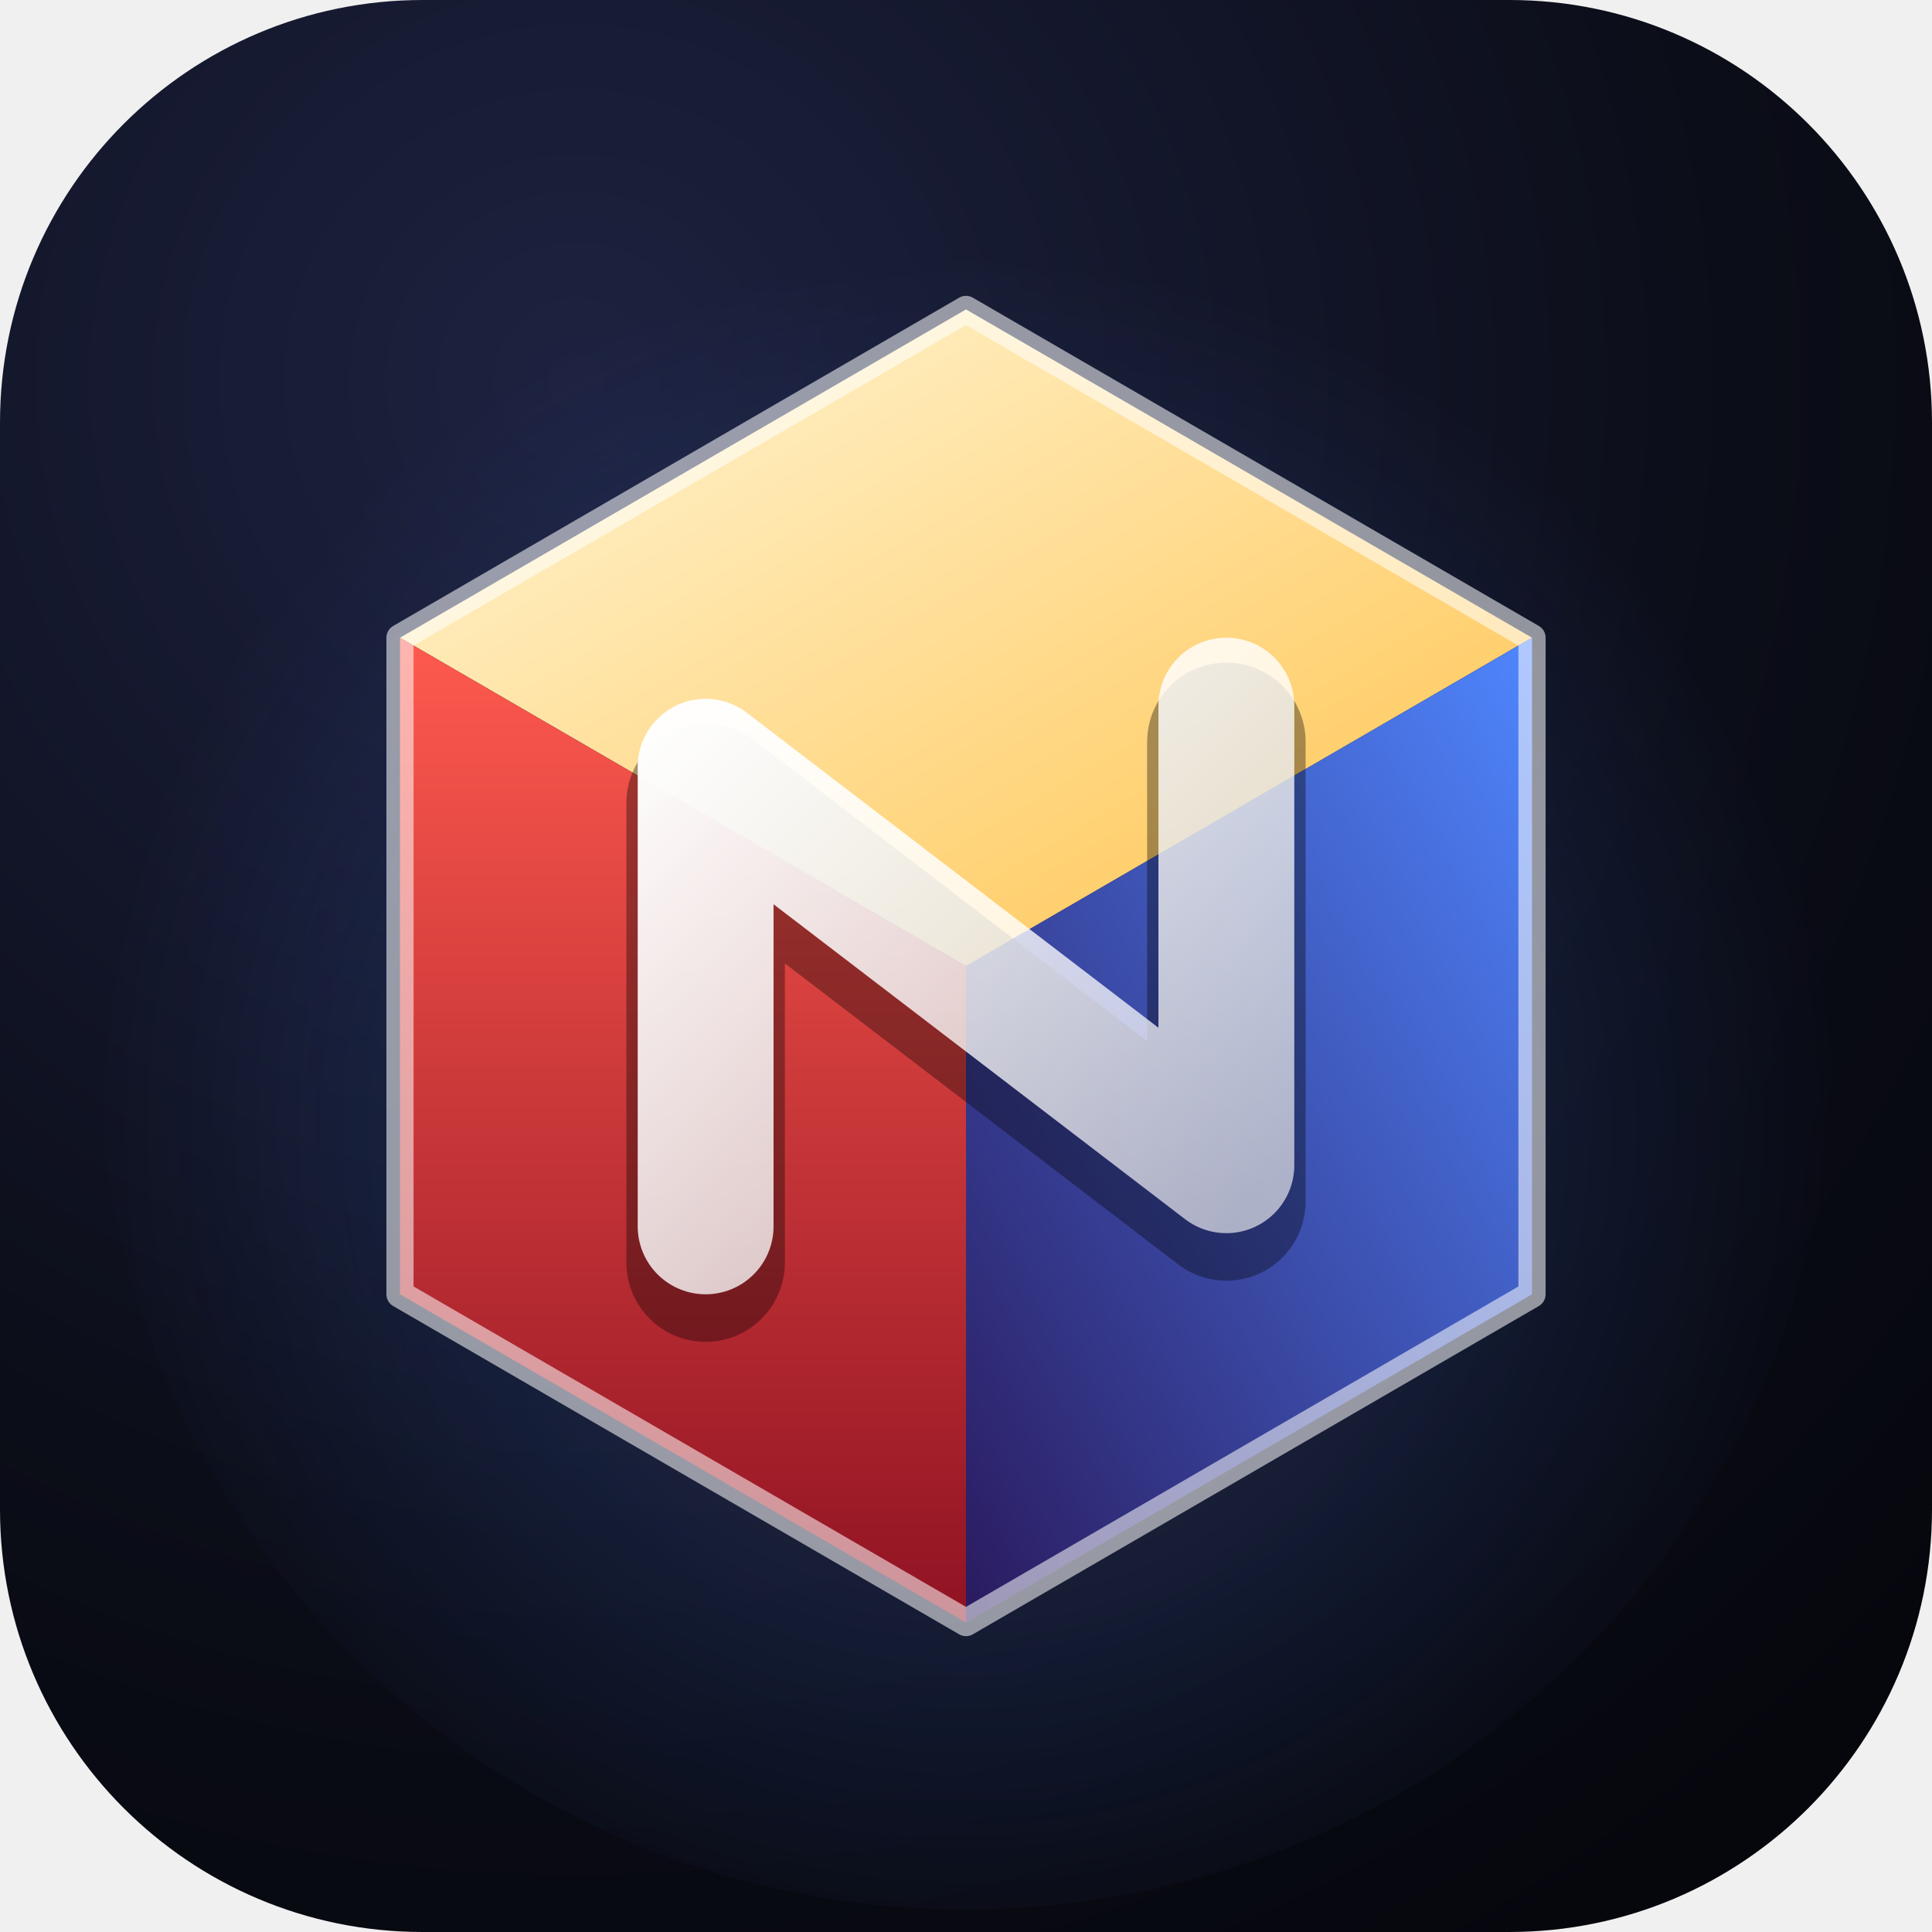
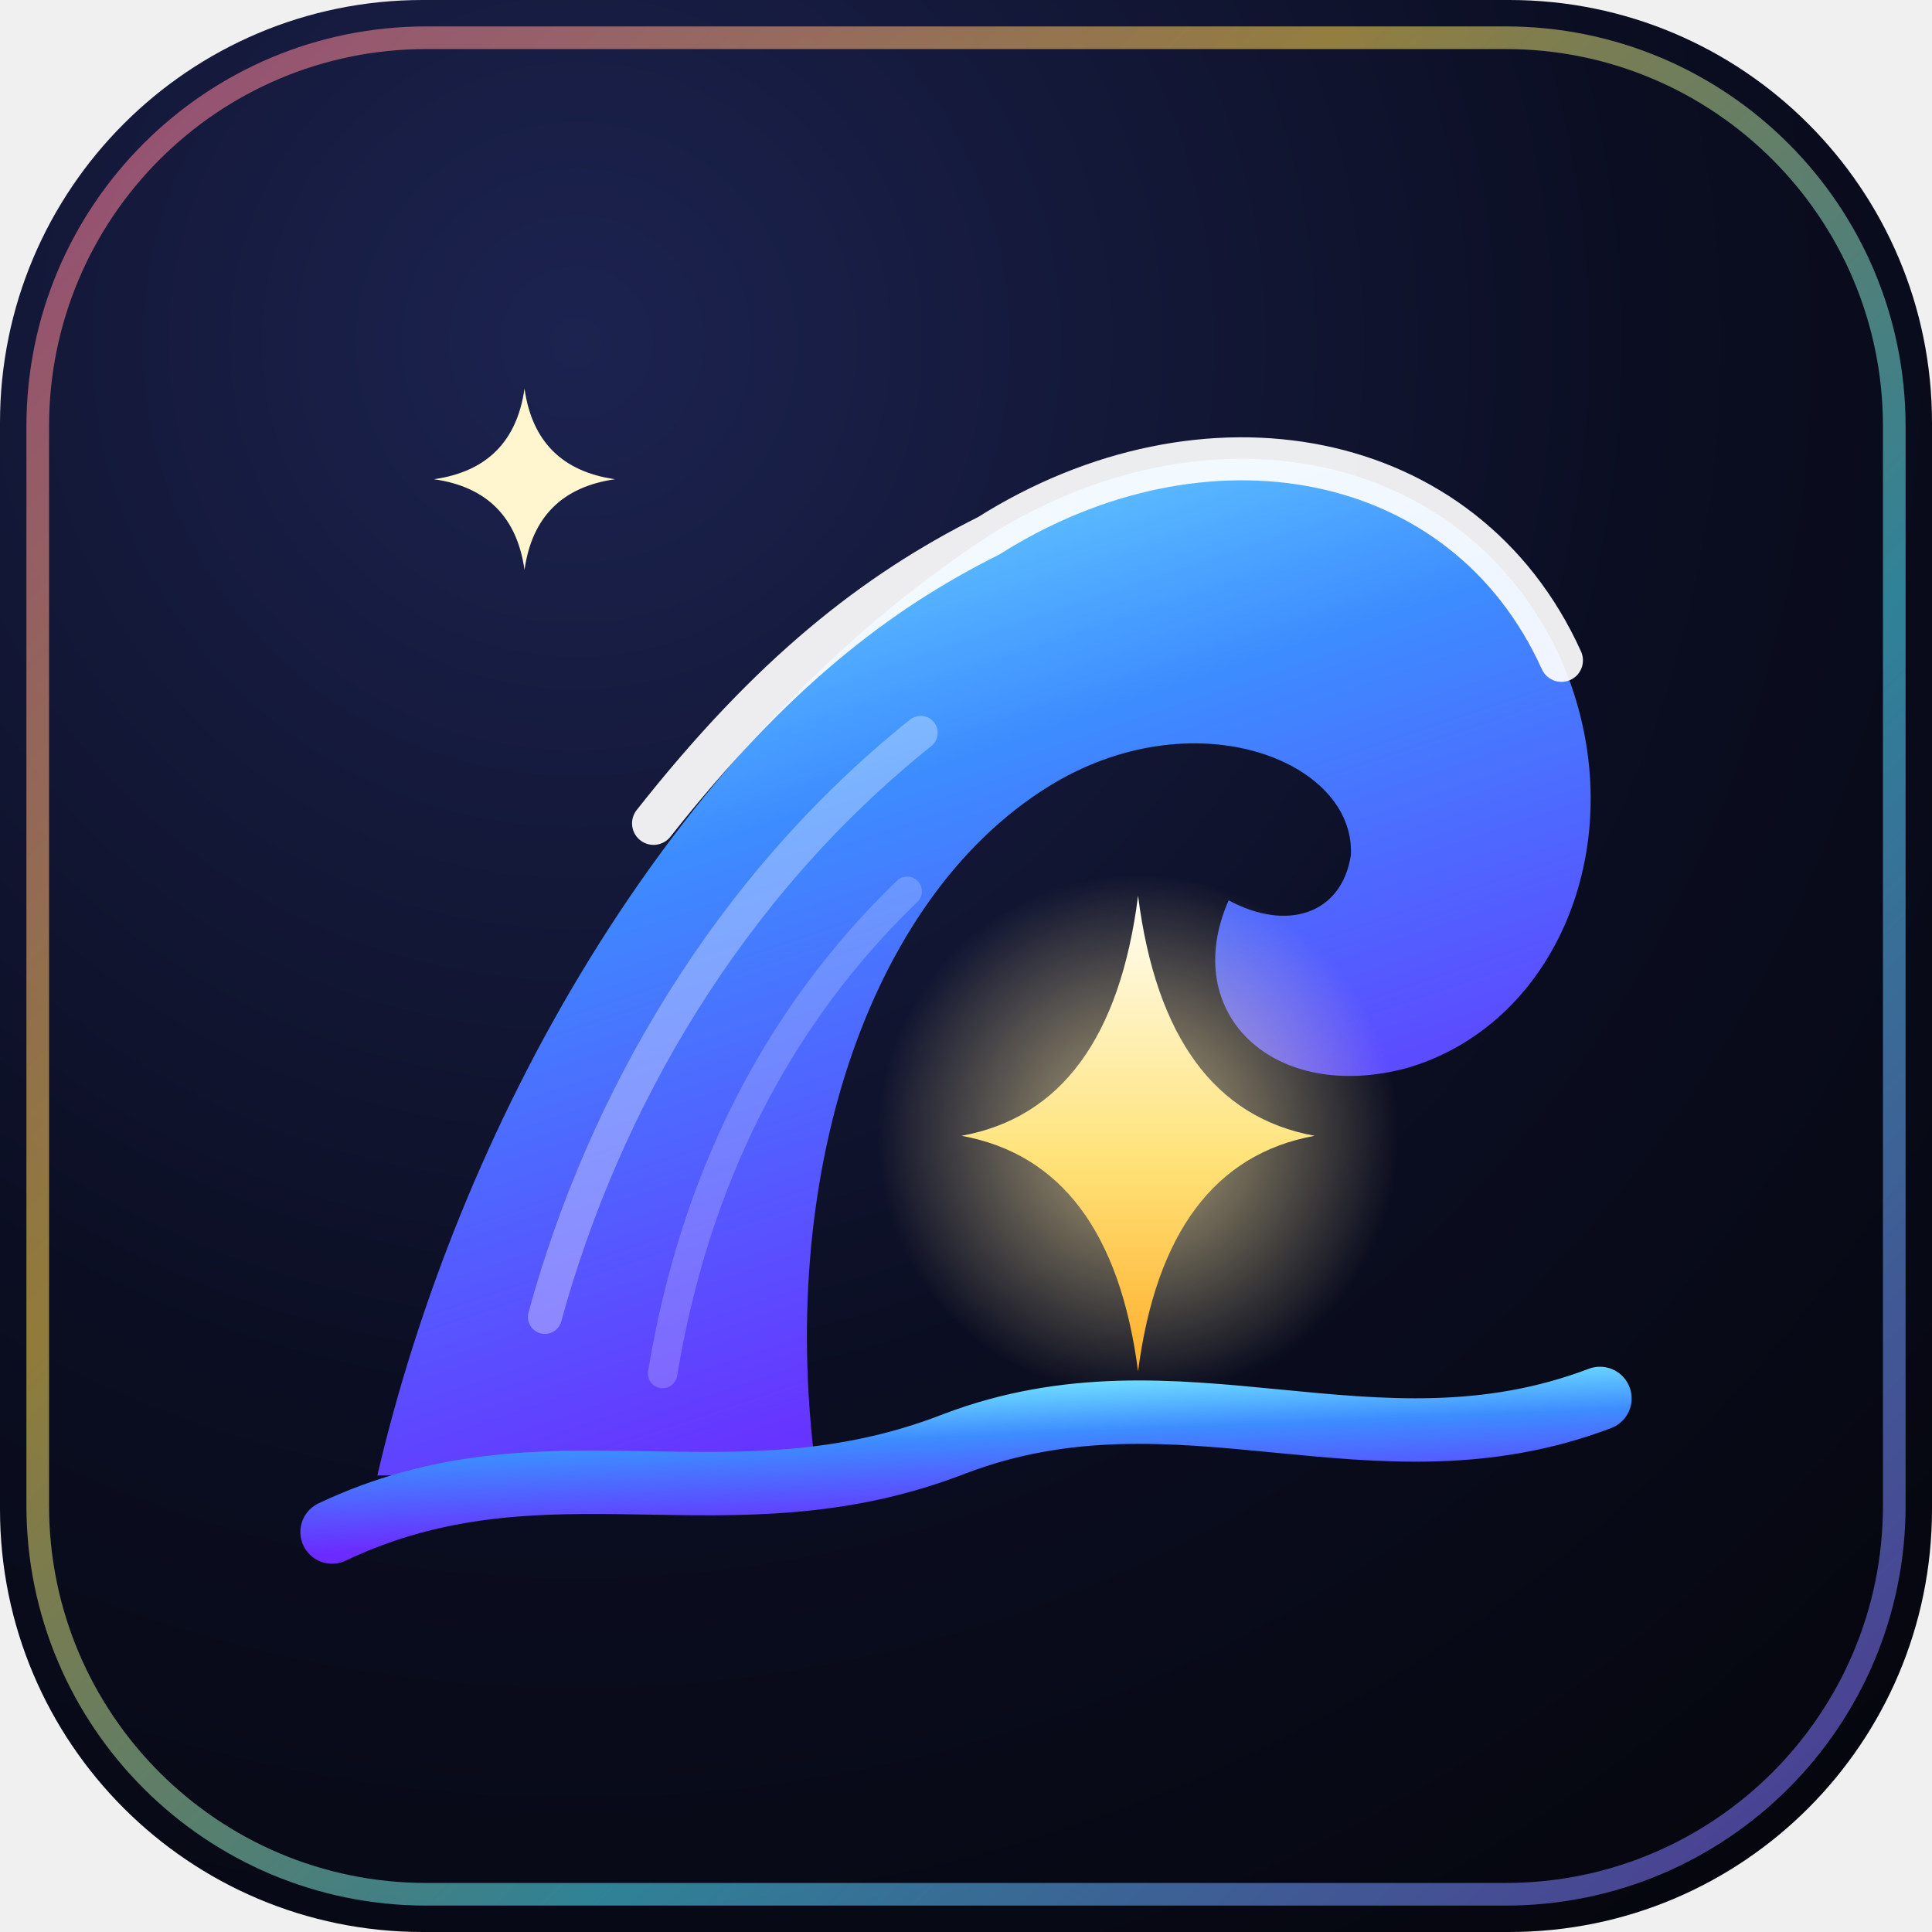
<svg xmlns="http://www.w3.org/2000/svg" viewBox="0 0 512 512">
  <defs>
-     <radialGradient id="bg" cx=".3" cy=".2" r="1">
-       <stop offset="0" stop-color="#1d2240" />
-       <stop offset=".6" stop-color="#0b0d18" />
-       <stop offset="1" stop-color="#05060b" />
+     <radialGradient id="bg" cx=".3" cy=".18" r="1">
+       <stop offset="0" stop-color="#1c2350" />
+       <stop offset=".55" stop-color="#0b0e22" />
+       <stop offset="1" stop-color="#05060d" />
    </radialGradient>
-     <radialGradient id="glow" cx=".5" cy=".55" r=".5">
-       <stop offset="0" stop-color="#ff5a4e" stop-opacity=".35" />
-       <stop offset=".6" stop-color="#4f86ff" stop-opacity=".12" />
-       <stop offset="1" stop-color="#4f86ff" stop-opacity="0" />
-     </radialGradient>
-     <linearGradient id="t" x1="0" y1="0" x2="1" y2="1">
-       <stop offset="0" stop-color="#fff8dc" />
-       <stop offset="1" stop-color="#ffc24a" />
-     </linearGradient>
-     <linearGradient id="l" x1="0" y1="0" x2="0" y2="1">
-       <stop offset="0" stop-color="#ff5a4e" />
-       <stop offset="1" stop-color="#8f1222" />
-     </linearGradient>
-     <linearGradient id="r" x1="1" y1="0" x2="0" y2="1">
-       <stop offset="0" stop-color="#4f86ff" />
-       <stop offset="1" stop-color="#2a1a5e" />
-     </linearGradient>
-     <linearGradient id="e" x1="0" y1="0" x2="1" y2="1">
-       <stop offset="0" stop-color="#fff" stop-opacity=".98" />
-       <stop offset="1" stop-color="#fff" stop-opacity=".62" />
+     <linearGradient id="rim" x1="0" y1="0" x2="1" y2="1">
+       <stop offset="0" stop-color="#ff6fae" />
+       <stop offset=".35" stop-color="#ffd54f" />
+       <stop offset=".65" stop-color="#4fe3ff" />
+       <stop offset="1" stop-color="#8b5cff" />
    </linearGradient>
  </defs>
  <rect width="512" height="512" rx="112" fill="url(#bg)" />
-   <circle cx="256" cy="276" r="230" fill="url(#glow)" />
-   <g transform="translate(64 64) scale(6)">
-     <path d="M32 3 57 17.5 32 32 7 17.5z" fill="url(#t)" />
-     <path d="M7 17.5 32 32v29L7 46.5z" fill="url(#l)" />
-     <path d="M57 17.5v29L32 61V32z" fill="url(#r)" />
-     <path d="M32 3 57 17.5v29L32 61 7 46.5v-29z" fill="none" stroke="rgba(255,255,255,.55)" stroke-width="1.2" stroke-linejoin="round" />
-     <path d="M20.5 43.5V23.2L43.5 40.8V20.5" fill="none" stroke="rgba(0,0,0,.35)" stroke-width="7" stroke-linecap="round" stroke-linejoin="round" transform="translate(0 1.6)" />
-     <path d="M20.5 43.5V23.2L43.5 40.8V20.5" fill="none" stroke="url(#e)" stroke-width="6" stroke-linecap="round" stroke-linejoin="round" />
+   <rect x="10" y="10" width="492" height="492" rx="103" fill="none" stroke="url(#rim)" stroke-opacity=".55" stroke-width="6" />
+   <g transform="translate(64 49) scale(6)">
+     <defs>
+       <linearGradient id="iw" x1="0" y1="0" x2="0.4" y2="1">
+         <stop offset="0" stop-color="#7df4ff" />
+         <stop offset=".42" stop-color="#3d8cff" />
+         <stop offset="1" stop-color="#6b2bff" />
+       </linearGradient>
+       <linearGradient id="is" x1="0" y1="0" x2="0" y2="1">
+         <stop offset="0" stop-color="#fffef6" />
+         <stop offset=".55" stop-color="#ffe37a" />
+         <stop offset="1" stop-color="#ffae2b" />
+       </linearGradient>
+       <radialGradient id="ig" cx=".5" cy=".5" r=".5">
+         <stop offset="0" stop-color="#ffe9a0" stop-opacity=".7" />
+         <stop offset="1" stop-color="#ffe9a0" stop-opacity="0" />
+       </radialGradient>
+     </defs>
+     <path d="M6 57C9.5 42 18.5 25 33 15.5C42.5 9.5 54 11.5 58.3 21C61.6 28.6 58.3 37 51.5 39C45.6 40.6 41.4 36.6 43.6 31.6C46.2 33 48.6 32.2 49 29.6C49.2 25.4 42 22.6 35.6 26.6C27.6 31.6 23.6 44 25.4 57Z" fill="url(#iw)" />
+     <path d="M13.4 50C16 40.5 21.5 31 30 24.2" fill="none" stroke="#fff" stroke-opacity=".32" stroke-width="1.5" stroke-linecap="round" />
+     <path d="M18.6 52.5C20 44 23.6 36.8 29.4 31.2" fill="none" stroke="#fff" stroke-opacity=".2" stroke-width="1.3" stroke-linecap="round" />
+     <path d="M18.2 28.2C23.4 21.6 28 18 33 15.5C42.5 9.5 54 11.5 58.3 21" fill="none" stroke="#fff" stroke-opacity=".92" stroke-width="1.9" stroke-linecap="round" />
+     <circle cx="39.6" cy="42" r="11.5" fill="url(#ig)" />
+     <path d="M39.6 31.4Q40.8 40.8 47.4 42Q40.8 43.2 39.6 52.4Q38.4 43.2 31.8 42Q38.4 40.8 39.6 31.4Z" fill="url(#is)" />
+     <path d="M12.5 9Q13 12.5 16.5 13Q13 13.5 12.5 17Q12 13.5 8.5 13Q12 12.5 12.5 9Z" fill="#fff6d0" />
+     <path d="M4 59.5C13.5 55 21.5 59.5 31.5 55.6C41.5 51.8 50 57.4 60 53.6" fill="none" stroke="url(#iw)" stroke-width="2.8" stroke-linecap="round" />
  </g>
</svg>
